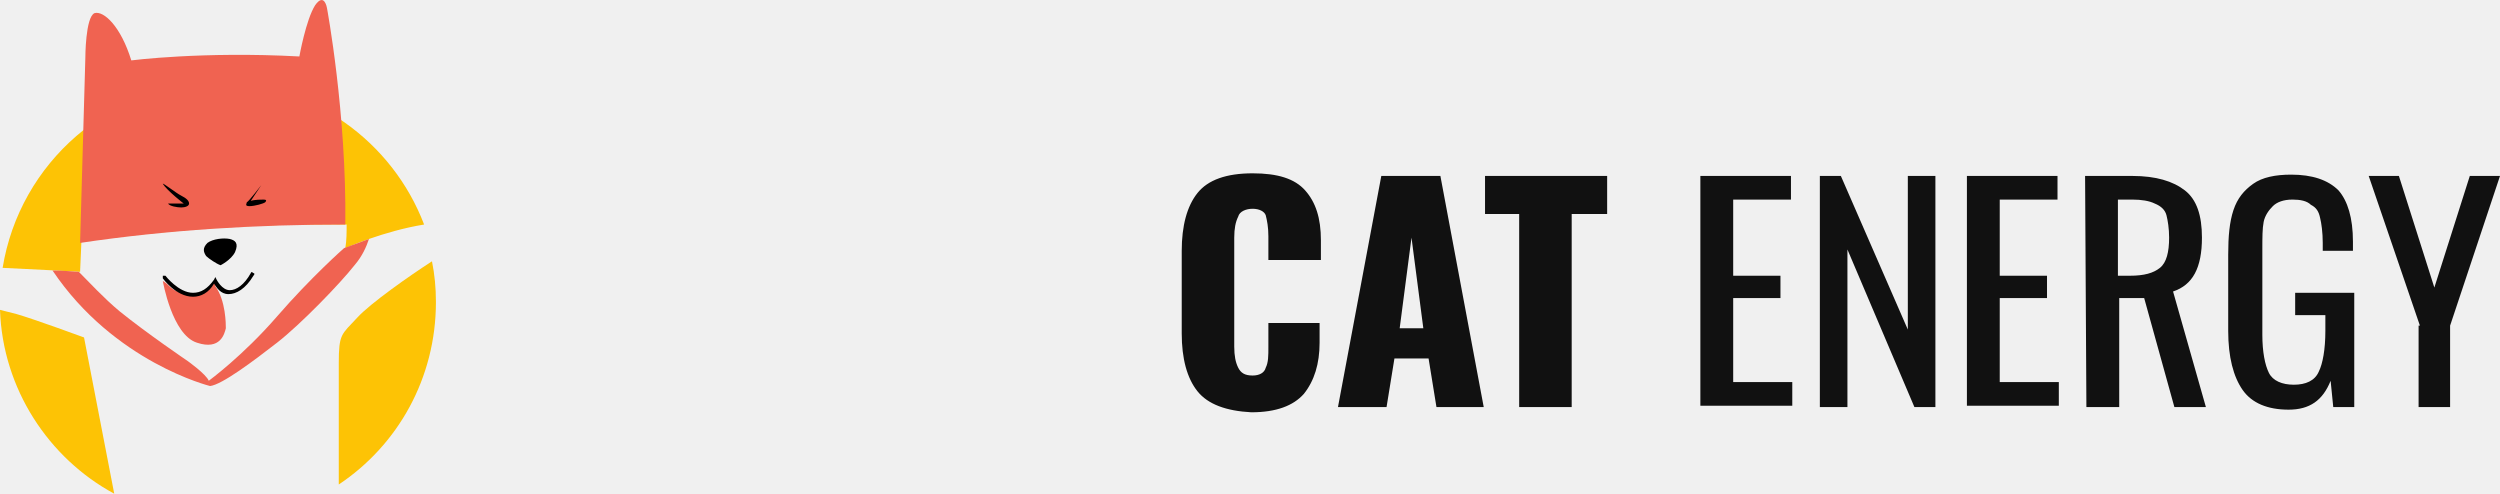
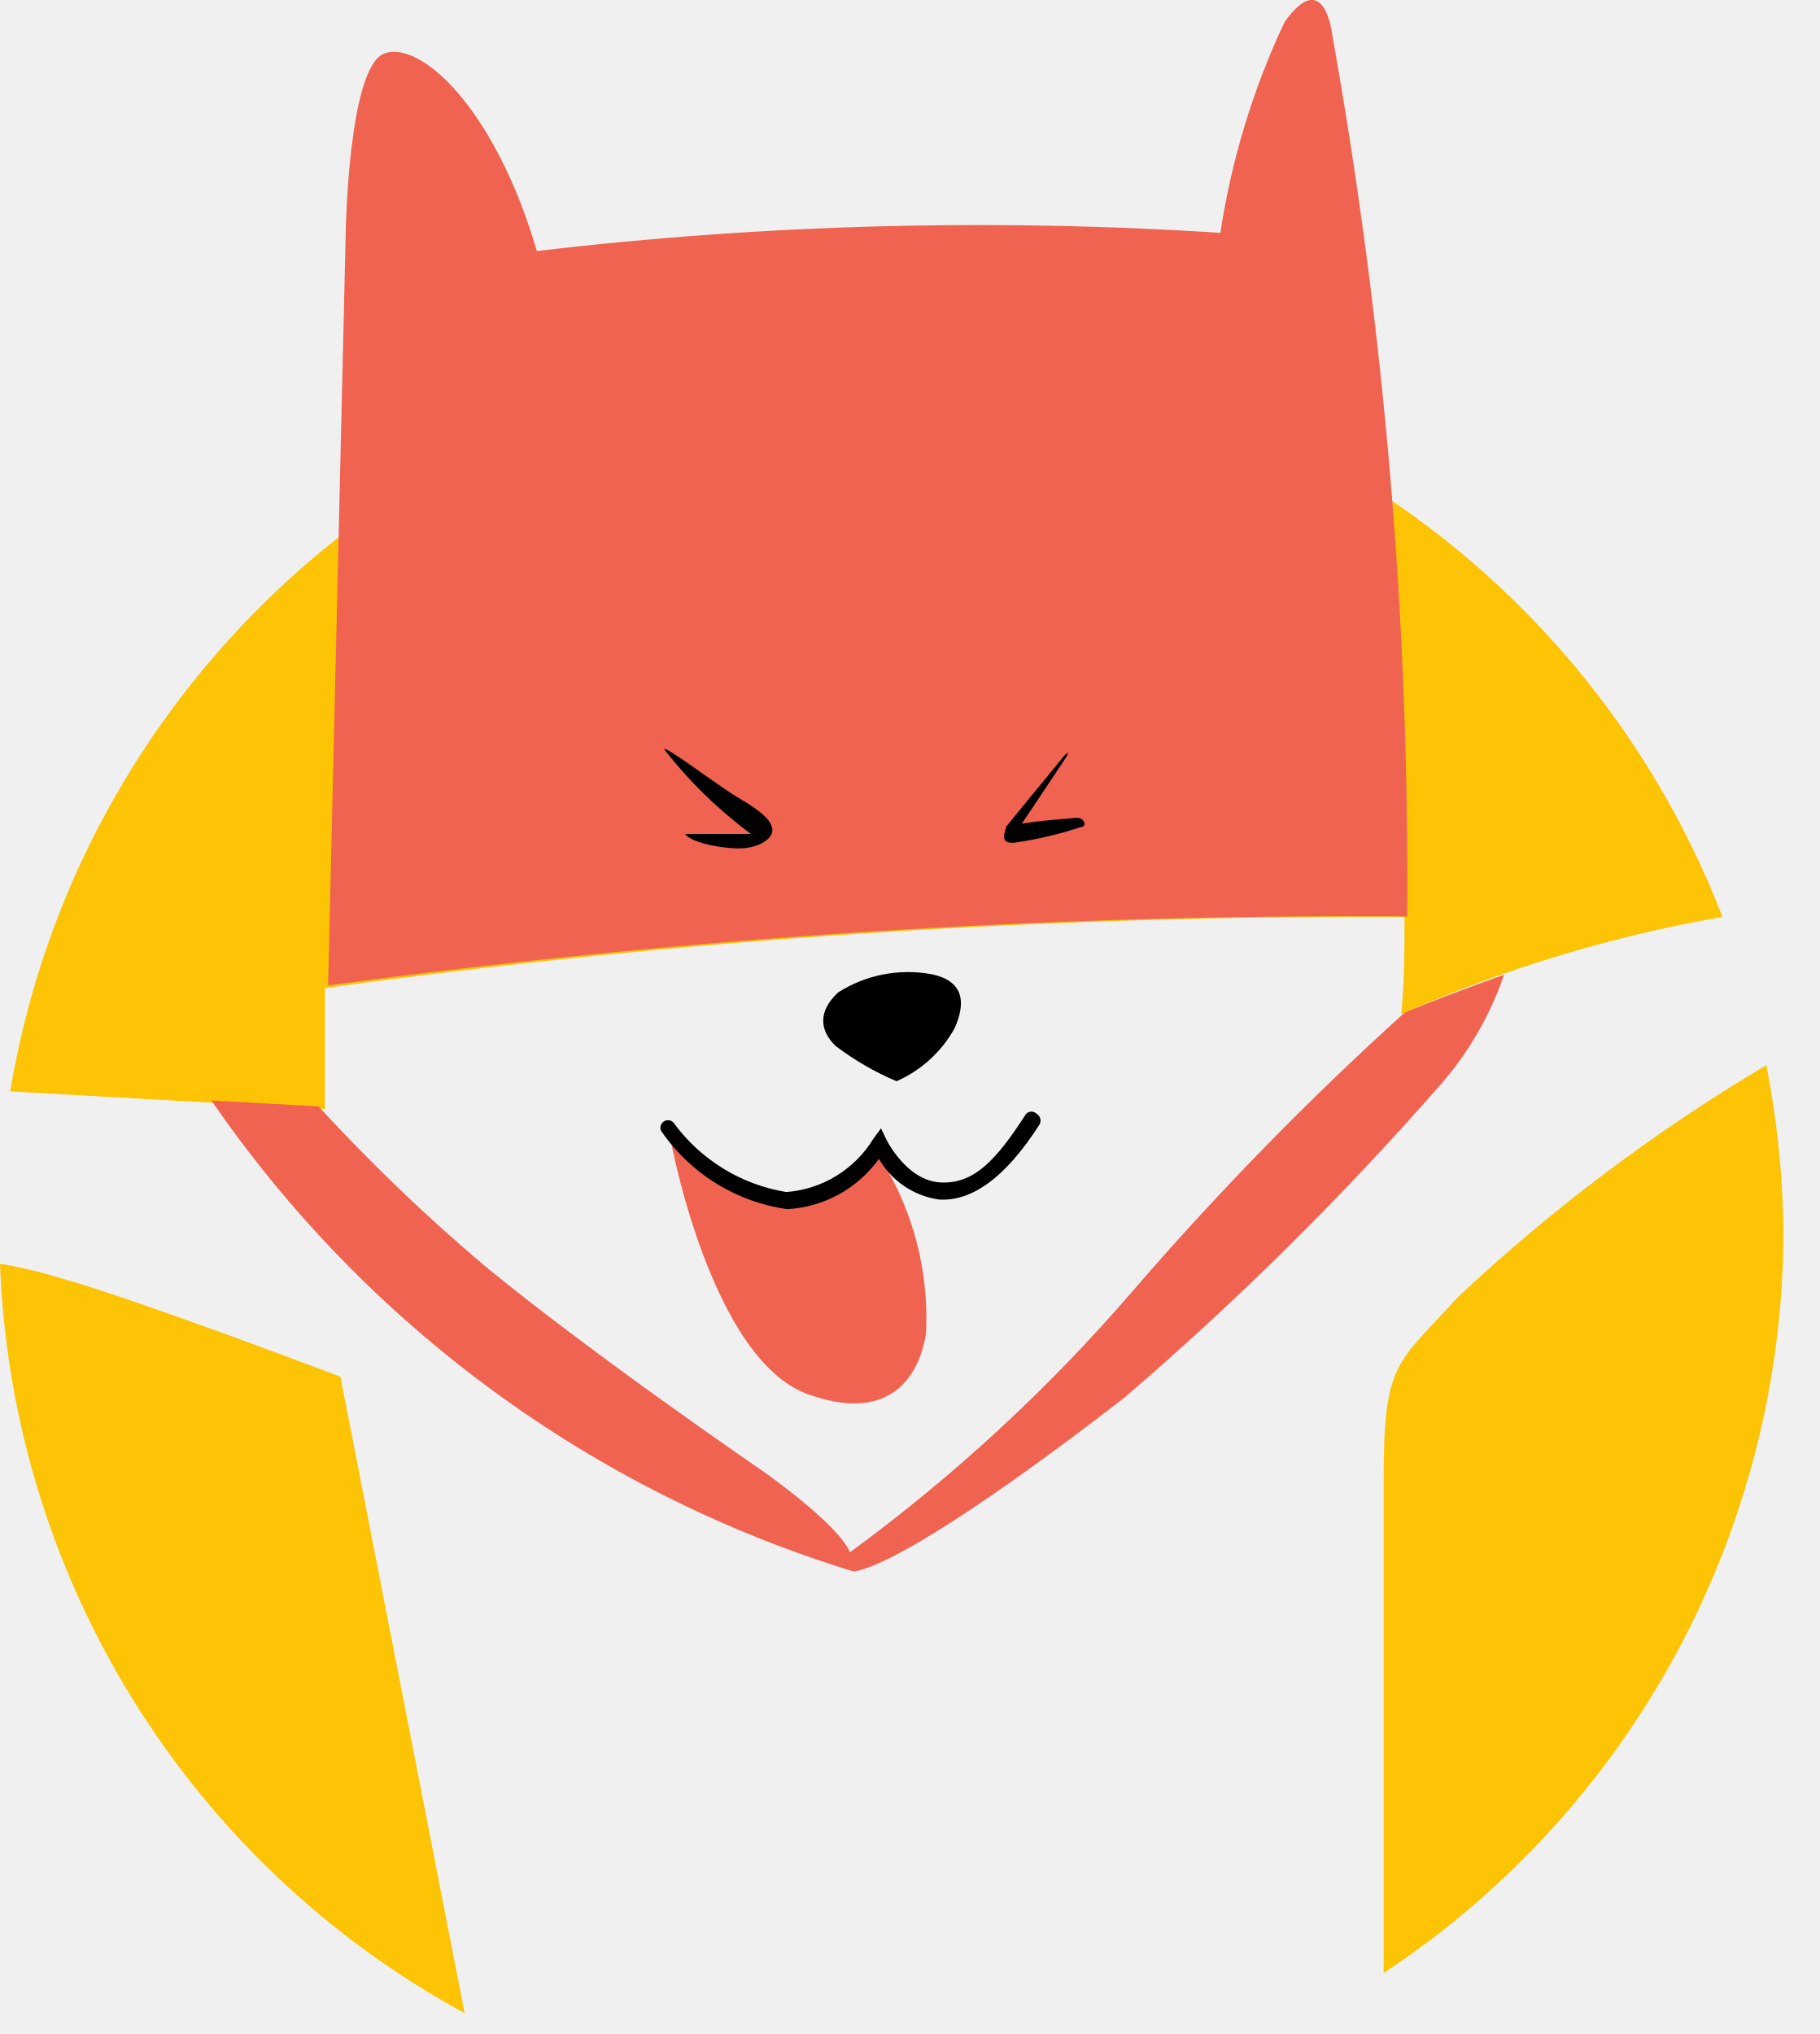
- <svg xmlns="http://www.w3.org/2000/svg" version="1.1" id="Layer_1" x="0" y="0" viewBox="0 0 190.4 37.6" xml:space="preserve">
-   <style>.st0{fill:#fdc305}.st1{fill:#f06351}.st2{fill:#111}</style>
-   <path class="st0" d="M6.1 20.7l.1-2.3c6.7-.9 13.4-1.4 20.2-1.3 0 .6 0 1.2-.1 1.8 0 0 2.9-1.3 6-1.8-2.4-6.3-8.5-10.8-15.6-10.8C8.4 6.3 1.5 12.4.2 20.4c2.2.1 5.9.3 5.9.3zM27.2 24.2c-1.2 1.3-1.4 1.2-1.4 3.5v9.2c4.5-3 7.4-8.1 7.4-13.9 0-1.1-.1-2.1-.3-3.1-1.7 1.1-4.7 3.2-5.7 4.3zM6.4 25.7s-3.8-1.4-5.2-1.8L0 23.6c.2 6 3.7 11.3 8.7 14L6.4 25.7z" />
-   <path class="st1" d="M26.3 17.1C26.4 8.6 24.9.6 24.9.6s-.2-1.2-.9-.2c-.7 1.1-1.2 3.9-1.2 3.9-7.4-.4-12.8.3-12.8.3C9.2 2 7.9.8 7.2 1c-.7.3-.7 3.4-.7 3.4l-.4 14.1c6.7-1 13.5-1.4 20.2-1.4z" />
-   <path d="M12.4 14c0-.1 1 .7 1.4.9s.6.4.6.6c0 .2-.3.3-.6.3s-.9-.1-1-.3H14c.1.1-1.3-1-1.6-1.5zM19.9 14.1s-1 1.3-1.1 1.3c0 .1-.2.3.2.3s1.1-.2 1.2-.3.1-.2-.1-.2-.7 0-1 .1l.8-1.2s.1-.1 0 0zM16.8 20.2s.8-.4 1.1-1c.3-.7 0-.9-.4-1-.5-.1-1.3 0-1.7.3-.4.4-.3.7-.1 1 .2.2.8.6 1.1.7z" />
-   <path class="st1" d="M16.3 21.5s-.2.4-.5.6c-.2.2-.6.4-1 .4-.6 0-1.1-.2-1.5-.4-.2-.1-.4-.3-.5-.4-.2-.2-.4-.3-.4-.3s.7 4.1 2.6 4.7c1.8.6 2.1-.7 2.2-1.1 0-.3 0-2.1-.8-3.2.1-.4 0-.2-.1-.3z" />
-   <path d="M14.7 22.6c-1.3 0-2.3-1.4-2.3-1.4V21h.2s1 1.3 2.1 1.3c.6 0 1.1-.3 1.6-1l.1-.2.1.2s.4.8 1 .8c.5 0 1.1-.4 1.6-1.3 0-.1.1-.1.2 0 .1 0 .1.1 0 .2-.6 1-1.3 1.4-1.9 1.4s-.9-.5-1.1-.8c-.4.7-1 1-1.6 1z" />
-   <path class="st1" d="M26.2 18.9s-2.5 2.2-5.1 5.2-5.2 4.9-5.2 4.9c-.2-.5-1.6-1.5-1.6-1.5s-3.1-2.1-5.2-3.8c-1.2-1-2.3-2.2-3.1-3-.3 0-1.1-.1-2-.1 4.7 7 12 8.8 12 8.8.9-.1 3.3-1.9 5.1-3.3 1.8-1.4 4.8-4.5 5.9-5.9.6-.7.9-1.4 1.1-2-1.1.4-1.9.7-1.9.7z" />
-   <g>
-     <path class="st2" d="M1.2 19.6c-.8-1-1.2-2.5-1.2-4.4V8.9C0 7 .4 5.5 1.2 4.5S3.4 3 5.4 3c1.9 0 3.2.4 4 1.3.8.9 1.2 2.1 1.2 3.8v1.5h-4V7.8c0-.7-.1-1.2-.2-1.6-.1-.3-.5-.5-1-.5s-1 .2-1.1.6c-.2.4-.3.9-.3 1.6v8.3c0 .7.1 1.2.3 1.6.2.4.5.6 1.1.6.5 0 .9-.2 1-.6.2-.4.2-.9.2-1.6v-1.8h3.9v1.5c0 1.6-.4 2.9-1.2 3.9-.8.9-2.1 1.4-4 1.4-1.9-.1-3.3-.6-4.1-1.6zM15.2 3.2h4.5L23 20.8h-3.6l-.6-3.7h-2.6l-.6 3.7h-3.7l3.3-17.6zm3.2 11.6l-.9-6.9-.9 6.9h1.8zM25.8 6.1h-2.7V3.2h9.3v2.9h-2.7v14.7h-4V6.1h.1zM39.5 3.2h6.9V5H42v5.8h3.6v1.7H42v6.4h4.5v1.8h-7V3.2zM48.5 3.2h1.7l5.1 11.7V3.2h2.1v17.6h-1.6l-5.1-12v12h-2.1V3.2h-.1zM59.8 3.2h6.9V5h-4.4v5.8h3.6v1.7h-3.6v6.4h4.5v1.8h-7V3.2zM68.8 3.2h3.6c1.8 0 3.1.4 4 1.1s1.3 1.9 1.3 3.6c0 2.3-.7 3.6-2.2 4.1l2.5 8.8h-2.4l-2.3-8.3h-1.9v8.3h-2.5l-.1-17.6zm3.4 7.6c1.1 0 1.8-.2 2.3-.6.5-.4.7-1.2.7-2.3 0-.7-.1-1.3-.2-1.7s-.4-.7-.9-.9c-.4-.2-1-.3-1.7-.3h-1.1v5.8h.9zM80.8 19.5c-.7-1-1.1-2.5-1.1-4.5V9.2c0-1.4.1-2.5.4-3.4s.8-1.5 1.5-2 1.7-.7 2.9-.7c1.6 0 2.8.4 3.6 1.2.7.8 1.1 2.1 1.1 3.9v.7h-2.3v-.6c0-.8-.1-1.5-.2-1.9-.1-.5-.3-.8-.7-1-.3-.3-.8-.4-1.4-.4-.7 0-1.2.2-1.5.5s-.6.7-.7 1.2-.1 1.2-.1 2.1v6.5c0 1.3.2 2.3.5 2.9s1 .9 1.9.9 1.6-.3 1.9-1c.3-.6.5-1.7.5-3.1v-1.2h-2.3v-1.7h4.5v8.7h-1.6l-.2-2c-.6 1.5-1.6 2.2-3.2 2.2s-2.8-.5-3.5-1.5zM94.3 14.6L90.4 3.2h2.3l2.7 8.5 2.7-8.5h2.3l-3.8 11.4v6.2h-2.4v-6.2h.1z" transform="translate(90 10.2)" />
+ <svg xmlns="http://www.w3.org/2000/svg" width="34" height="38" fill="none">
+   <g clip-path="url(#clip0)">
+     <path d="M6.07 20.72v-2.26a143.265 143.265 0 0120.17-1.33c0 .6 0 1.21-.06 1.82a25.518 25.518 0 016-1.82A16.67 16.67 0 00.19 20.39l5.88.33zM27.24 24.23c-1.16 1.28-1.39 1.2-1.39 3.45v9.18A16.64 16.64 0 0033.32 23a17.302 17.302 0 00-.32-3.1 33.109 33.109 0 00-5.76 4.33zM6.36 25.72s-3.79-1.44-5.19-1.83A8.541 8.541 0 000 23.61a16.65 16.65 0 008.68 14L6.36 25.72z" fill="#FDC305" />
+     <path d="M26.29 17.12A89.799 89.799 0 0024.89.65S24.75-.64 24 .41a14.22 14.22 0 00-1.2 3.94 70.34 70.34 0 00-12.77.34C9.24 2 7.85.75 7.18 1c-.67.25-.72 3.31-.72 3.31l-.33 14.1a143.211 143.211 0 0120.16-1.29z" fill="#F06351" />
+     <path d="M12.41 14c0-.09 1 .68 1.41.92.41.24.61.42.61.59 0 .17-.27.34-.63.34s-.91-.12-1-.27h1.23A8.34 8.34 0 0112.41 14zM19.89 14.11l-1.09 1.33c0 .06-.17.35.18.3a7.351 7.351 0 001.22-.29c.11 0 .07-.19-.11-.17-.18.02-.69.05-1 .11l.84-1.26s.07-.13-.04-.02zM16.75 20.2a2.3 2.3 0 001.09-1c.28-.65 0-.91-.44-1a2.43 2.43 0 00-1.74.34c-.39.36-.34.72-.05 1a5.34 5.34 0 001.14.66z" fill="#000" />
+     <path d="M16.35 21.45a1.92 1.92 0 01-.46.6 1.73 1.73 0 01-1 .38 2.15 2.15 0 01-1.47-.43 2.3 2.3 0 01-.53-.44c-.1-.11-.223-.2-.36-.26 0 0 .75 4.1 2.57 4.75 1.82.65 2.14-.75 2.2-1.13a5.61 5.61 0 00-.82-3.23c-.02-.31-.03-.11-.13-.24z" fill="#F06351" />
+     <path d="M14.71 22.59a3.44 3.44 0 01-2.361-1.466.14.14 0 01.031-.154.14.14 0 01.2 0 3.26 3.26 0 002.11 1.3 2.09 2.09 0 001.63-1l.14-.19.1.21s.37.76 1 .8c.63.04 1.05-.41 1.61-1.28a.14.14 0 01.2 0 .15.15 0 01.05.2c-.64 1-1.27 1.44-1.88 1.4a1.55 1.55 0 01-1.12-.76 2.26 2.26 0 01-1.71.94z" fill="#000" />
+     <path d="M26.24 18.92a58.634 58.634 0 00-5.07 5.19A31.633 31.633 0 0115.88 29c-.22-.53-1.62-1.51-1.62-1.51s-3.13-2.14-5.18-3.82a34.139 34.139 0 01-3.13-3l-2-.11a22.57 22.57 0 0012 8.8c.86-.14 3.27-1.86 5.07-3.26a58.13 58.13 0 005.94-5.89 6.15 6.15 0 001.14-2c-1.1.39-1.86.71-1.86.71z" fill="#F06351" />
  </g>
+   <defs>
+     <clipPath id="clip0">
+       <path fill="#fff" d="M0 0h33.32v37.61H0z" />
+     </clipPath>
+   </defs>
</svg>
